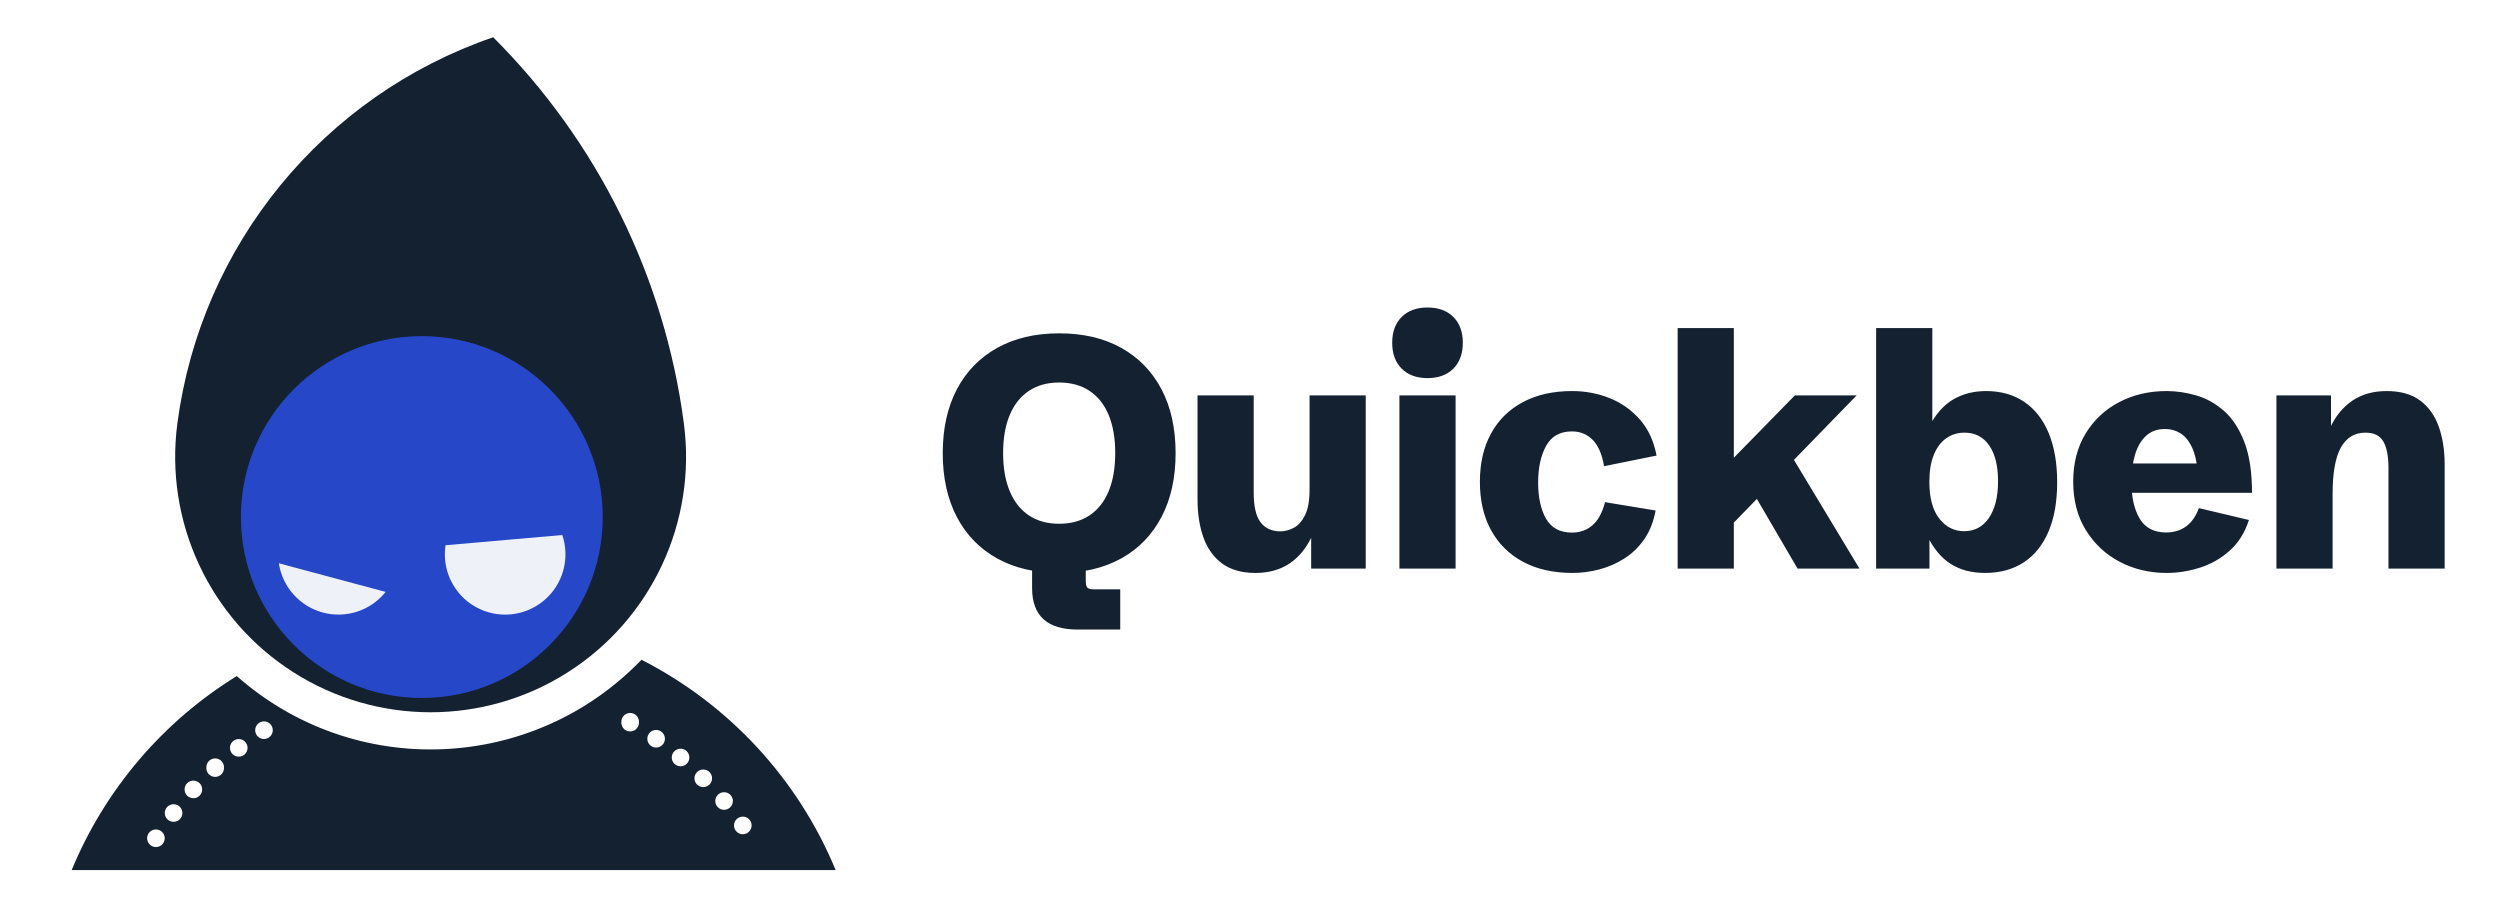
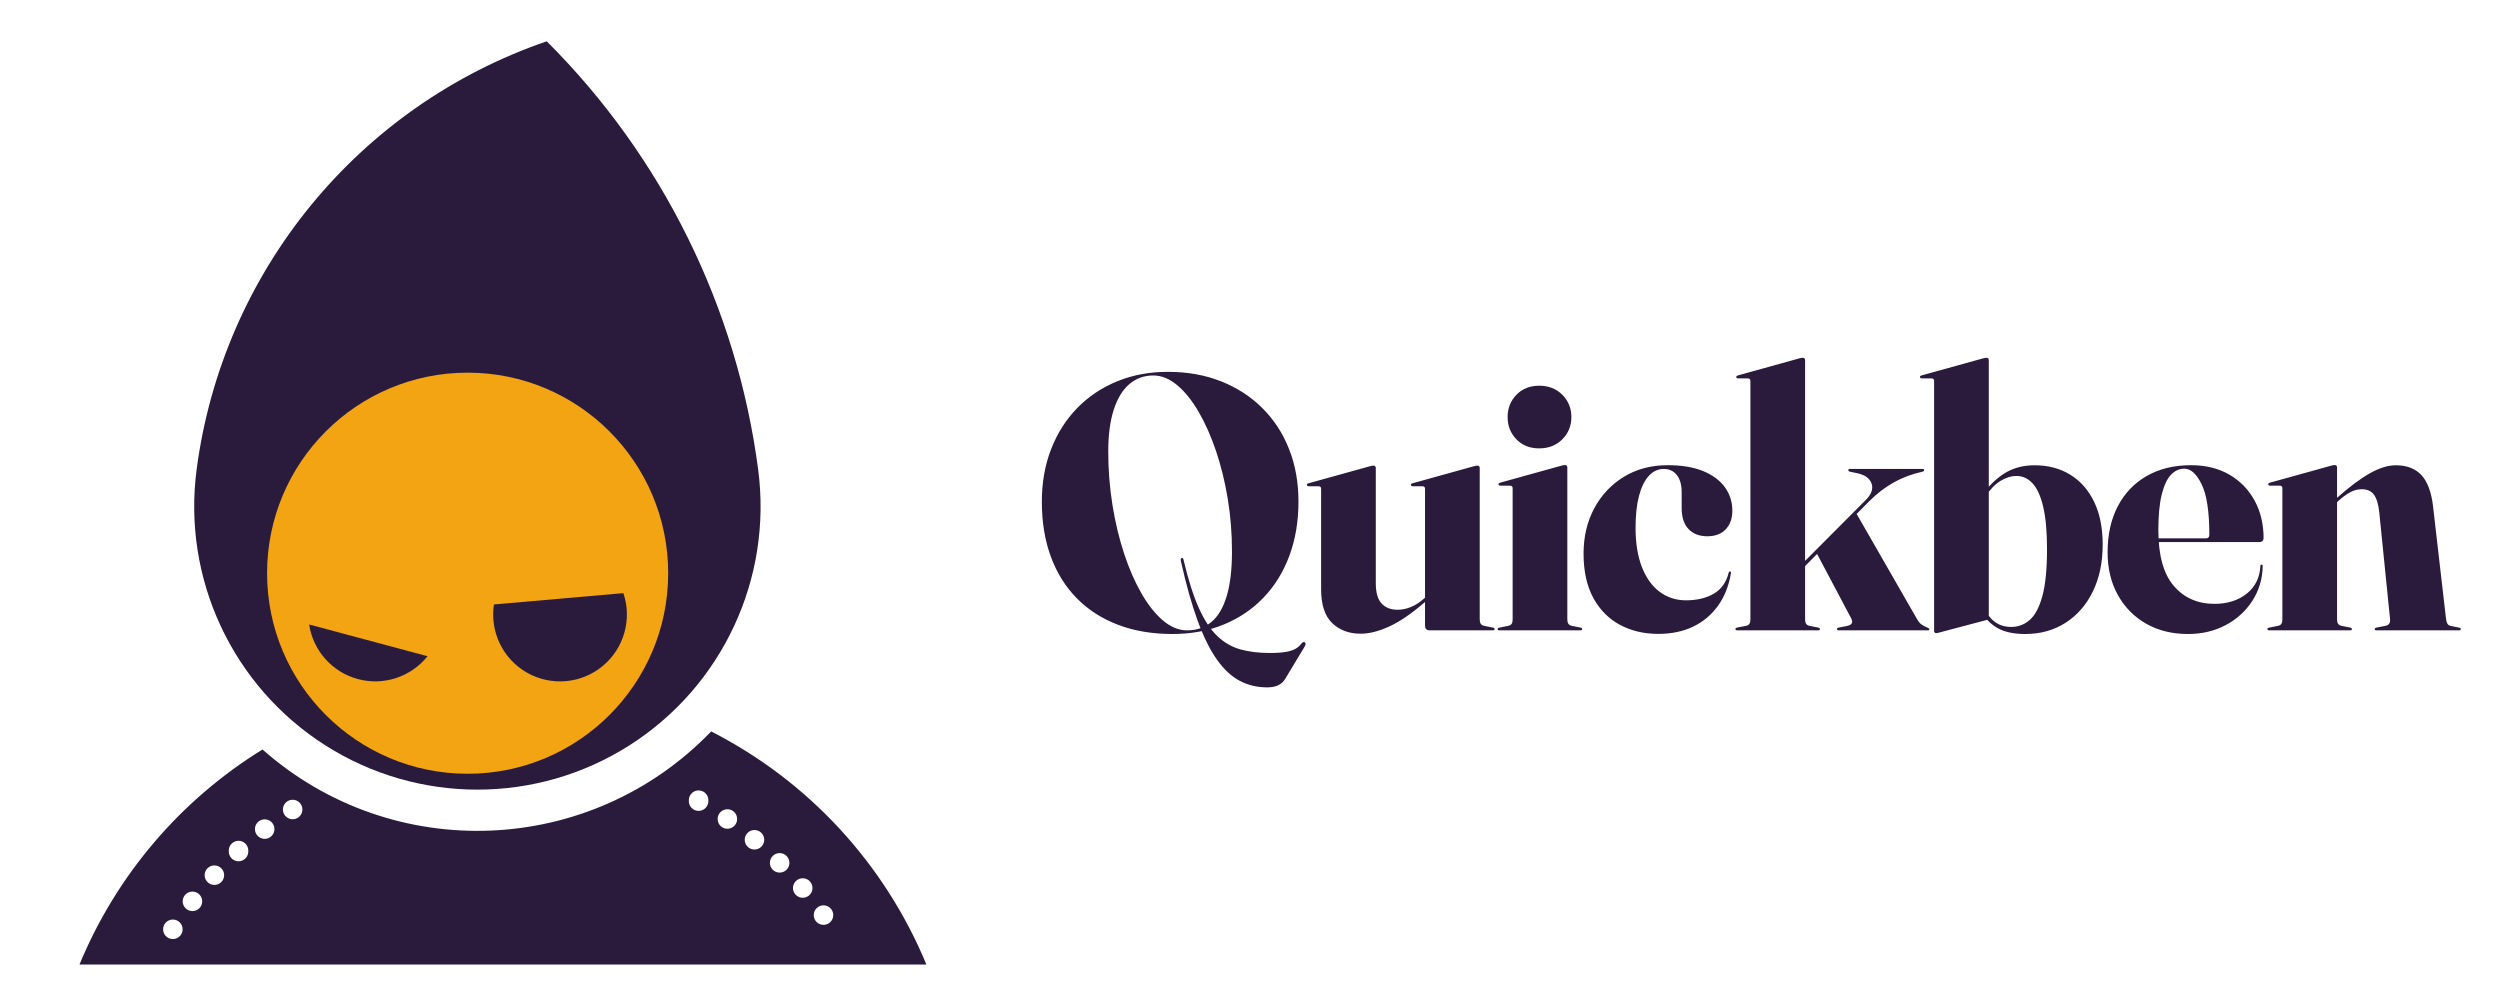
- <svg xmlns="http://www.w3.org/2000/svg" viewBox="-211.85 -224.7 1229.92 446.37" role="img" aria-label="Quickben">
-   <style>.ink{fill:#142130}.night{fill:#2747c9}.eye{fill:#eef2f8}@media (prefers-color-scheme:dark){.ink{fill:#e3e8ee}}</style>
+ <svg xmlns="http://www.w3.org/2000/svg" viewBox="-211.85 -224.7 1109.41 446.37" role="img" aria-label="Quickben">
+   <style>.ink{fill:#2a1b3d}.face{fill:#f2a413}.eye{fill:#2a1b3d}@media (prefers-color-scheme:dark){.ink{fill:#f0e8da}.face{fill:#f5b02e}.eye{fill:#170f22}}</style>
  <path class="ink" fill-rule="evenodd" d="M-176.58 203.33 A203.33 203.33 0 0 1 -95.36 107.9 A144 144 0 0 0 103.74 99.88 A203.33 203.33 0 0 1 199.25 203.33 Z M-139.47 187.69 A4.33 4.33 0 1 1 -130.81 187.69 A4.33 4.33 0 1 1 -139.47 187.69 Z M93.84 130.6 A4.33 4.33 0 1 1 102.49 130.6 A4.33 4.33 0 1 1 93.84 130.6 Z M-130.78 175.28 A4.33 4.33 0 1 1 -122.12 175.28 A4.33 4.33 0 1 1 -130.78 175.28 Z M106.61 138.74 A4.33 4.33 0 1 1 115.27 138.74 A4.33 4.33 0 1 1 106.61 138.74 Z M-121.04 163.67 A4.33 4.33 0 1 1 -112.38 163.67 A4.33 4.33 0 1 1 -121.04 163.67 Z M118.63 147.96 A4.33 4.33 0 1 1 127.29 147.96 A4.33 4.33 0 1 1 118.63 147.96 Z M-110.32 152.96 A4.33 4.33 0 1 1 -101.67 152.96 A4.33 4.33 0 1 1 -110.32 152.96 Z M129.8 158.2 A4.33 4.33 0 1 1 138.46 158.2 A4.33 4.33 0 1 1 129.8 158.2 Z M-98.72 143.22 A4.33 4.33 0 1 1 -90.06 143.22 A4.33 4.33 0 1 1 -98.72 143.22 Z M140.04 169.37 A4.33 4.33 0 1 1 148.7 169.37 A4.33 4.33 0 1 1 140.04 169.37 Z M-86.31 134.53 A4.33 4.33 0 1 1 -77.65 134.53 A4.33 4.33 0 1 1 -86.31 134.53 Z M149.26 181.39 A4.33 4.33 0 1 1 157.92 181.39 A4.33 4.33 0 1 1 149.26 181.39 Z" />
  <path class="ink" d="M124.59 -16.4 A125.67 125.67 0 1 1 -124.59 -16.4 A233 233 0 0 1 30.77 -206.37 A329 329 0 0 1 124.59 -16.4 Z" />
-   <path class="night" d="M-93.33 29.67 A89 89 0 1 1 84.67 29.67 A89 89 0 1 1 -93.33 29.67 Z" />
+   <path class="face" d="M-93.33 29.67 A89 89 0 1 1 84.67 29.67 A89 89 0 1 1 -93.33 29.67 Z" />
  <path class="eye" d="M-74.66 52.42 L-22.13 66.5 A29.67 29.67 0 0 1 -74.66 52.42 Z M7.34 43.54 L64.78 38.51 A29.67 29.67 0 1 1 7.34 43.54 Z" />
-   <path class="ink" transform="translate(247.25 55.03) scale(0.07889)" d="M901.7 380.2Q758.3 380.2 687.5 315.3Q616.8 250.4 616.8 122.5L616.8 -69.4L951.4 -69.4L951.4 73.5Q951.4 107 960.9 118.1Q970.4 129.3 1001.4 129.3L1166.4 129.3L1166.4 380.2L901.7 380.2ZM785.9 27.1Q562 27.1 398.8 -63.4Q235.6 -153.9 147.6 -321.7Q59.6 -489.5 59.6 -719.6Q59.6 -950.8 147.6 -1118Q235.7 -1285.3 398.8 -1376.2Q561.9 -1467.1 786 -1467.1Q1010.1 -1467.1 1173 -1376.3Q1335.8 -1285.4 1423.8 -1118.2Q1511.7 -951 1511.7 -720Q1511.7 -489.7 1423.7 -321.8Q1335.7 -153.9 1172.7 -63.4Q1009.7 27.1 785.9 27.1ZM785.4 -279.6Q896.6 -279.6 974.9 -331.7Q1053.2 -383.8 1094.2 -482.4Q1135.2 -581 1135.2 -720.1Q1135.2 -860 1094.2 -958.1Q1053.2 -1056.2 974.9 -1108.3Q896.6 -1160.4 785.4 -1160.4Q674.9 -1160.4 596.9 -1108.3Q518.8 -1056.2 477.5 -958.1Q436.1 -860 436.1 -720.1Q436.1 -581 477.5 -482.4Q518.8 -383.8 596.9 -331.7Q674.9 -279.6 785.4 -279.6Z M2009.5 27.1Q1880.8 27.1 1800.9 -32.5Q1721.1 -92.1 1684.7 -195.8Q1648.4 -299.4 1648.4 -430.7L1648.4 -1080L1998.7 -1080L1998.7 -474.3Q1998.7 -344.7 2041.7 -288.5Q2084.6 -232.3 2165.1 -232.3Q2205.5 -232.3 2247.4 -253.6Q2289.3 -275 2318.2 -331.7Q2347.1 -388.5 2347.1 -494.5L2347.1 -1080L2697.4 -1080L2697.4 -0L2357.1 -0L2357.1 -253.2L2364.9 -208.4Q2313.4 -94.3 2224.7 -33.6Q2135.9 27.1 2009.5 27.1Z M2907.4 -0L2907.4 -1080L3257.8 -1080L3257.8 -0L2907.4 -0ZM3082.6 -1187.9Q2980.6 -1187.9 2921.5 -1247Q2862.4 -1306.1 2862.4 -1408.1Q2862.4 -1510.3 2921.5 -1569.3Q2980.6 -1628.2 3082.6 -1628.2Q3184.8 -1628.2 3243.8 -1569.3Q3302.8 -1510.3 3302.8 -1408.1Q3302.8 -1306.1 3243.8 -1247Q3184.8 -1187.9 3082.6 -1187.9Z M3986.6 27.1Q3808.7 27.1 3679.2 -41.9Q3549.8 -110.9 3479.5 -238.5Q3409.3 -366.2 3409.3 -540.8Q3409.3 -716.1 3479.1 -843Q3549 -969.9 3678.1 -1038.5Q3807.1 -1107.1 3984.3 -1107.1Q4108.9 -1107.1 4219.3 -1062.7Q4329.7 -1018.2 4407.7 -928.9Q4485.7 -839.6 4511 -704.8L4183.6 -638.5Q4165 -749.6 4113 -802.6Q4060.9 -855.5 3982.7 -855.5Q3872.2 -855.5 3822.4 -765.5Q3772.5 -675.4 3772.5 -536.1Q3772.5 -397.3 3822 -310.9Q3871.4 -224.5 3983.5 -224.5Q4058.3 -224.5 4111.1 -269.9Q4163.8 -315.4 4189.7 -414.2L4505.1 -362.3Q4485.8 -257.5 4434.4 -183.3Q4382.9 -109.1 4310.1 -62.9Q4237.3 -16.7 4153.8 5.2Q4070.3 27.1 3986.6 27.1Z M4642.5 -0L4642.5 -1500L4992.9 -1500L4992.9 -691.3L5373.3 -1080L5758.7 -1080L5367.7 -677.9L5776.4 -0L5390.3 -0L5136.5 -434.6L4992.9 -286.7L4992.9 -0L4642.5 -0Z M6559 27.1Q6434.2 27.1 6345.1 -29.4Q6256 -85.9 6196 -210.4L6212.8 -210.5L6212.8 -0L5880.3 -0L5880.3 -1500L6230.7 -1500L6230.7 -866.8L6209.4 -882Q6269.9 -1000.8 6359.7 -1054Q6449.5 -1107.1 6566.1 -1107.1Q6704.4 -1107.1 6803.6 -1040.1Q6902.8 -973.1 6956.1 -845.7Q7009.3 -718.3 7009.3 -537.4Q7009.3 -358.1 6955.6 -231.6Q6901.8 -105.1 6801 -39Q6700.3 27.1 6559 27.1ZM6428.9 -233.1Q6527.6 -233.1 6584.1 -316.5Q6640.6 -399.9 6640.6 -544.6Q6640.6 -688 6585.5 -767.8Q6530.4 -847.7 6430.9 -847.7Q6368.2 -847.7 6318.5 -813.5Q6268.8 -779.3 6240.6 -711.1Q6212.3 -642.8 6212.3 -541.4Q6212.3 -389.7 6274.4 -311.4Q6336.5 -233.1 6428.9 -233.1Z M7692 27.1Q7531.8 27.1 7399.6 -42.2Q7267.5 -111.6 7188.4 -239.3Q7109.3 -367 7109.3 -542.1Q7109.3 -715.1 7186.4 -841.8Q7263.5 -968.4 7395.4 -1037.8Q7527.2 -1107.1 7692.1 -1107.1Q7782.8 -1107.1 7876.4 -1080Q7970 -1052.9 8048.9 -983.9Q8127.9 -914.8 8176.1 -790.6Q8224.3 -666.4 8224.3 -472.5L7334.4 -472.5L7334.4 -655.7L7910.9 -655.7L7885.7 -606.8Q7876.8 -700.9 7848.8 -758.9Q7820.7 -817 7778 -843.8Q7735.3 -870.5 7682 -870.5Q7609.1 -870.5 7562.8 -827.3Q7516.6 -784 7494.6 -709.5Q7472.5 -634.9 7472.5 -540.4Q7472.5 -397.3 7524 -311.3Q7575.4 -225.3 7688.9 -225.3Q7759.4 -225.3 7811.5 -261.8Q7863.6 -298.3 7893.1 -377.2L8205.1 -303.1Q8166.8 -184.7 8085.3 -111.9Q8003.8 -39.1 7900.2 -6Q7796.5 27.1 7692 27.1Z M8376.6 -0L8376.6 -1080L8717 -1080L8717 -828.9L8709.2 -873.7Q8760.8 -986.4 8849.5 -1046.8Q8938.2 -1107.1 9064.1 -1107.1Q9194.1 -1107.1 9273.5 -1047.5Q9353 -987.9 9389.3 -884.3Q9425.7 -780.8 9425.7 -649.3L9425.7 -0L9075.3 -0L9075.3 -627.7Q9075.3 -735.5 9044 -791.6Q9012.7 -847.7 8931.7 -847.7Q8830.5 -847.7 8778.8 -755.4Q8727 -663.1 8727 -466.7L8727 -0L8376.6 -0Z" />
+   <path class="ink" transform="translate(247.25 55.03) scale(0.08079)" d="M732.4 -1420Q892.4 -1420 1023.7 -1368.2Q1155 -1316.4 1250.6 -1221.5Q1346.2 -1126.6 1397.9 -995.9Q1449.6 -865.2 1449.6 -707.6Q1449.6 -544.6 1399.9 -410.5Q1350.2 -276.4 1258.2 -180.3Q1166.2 -84.2 1039.2 -32.1Q912.2 20 757.6 20Q591 20 458.4 -30.6Q325.8 -81.2 232.2 -176.1Q138.6 -271 89.3 -405.2Q40 -539.4 40 -706.8Q40 -864.4 90.9 -995.3Q141.8 -1126.2 234.2 -1221Q326.6 -1315.8 453.7 -1367.9Q580.8 -1420 732.4 -1420ZM1084.4 -433.6Q1084.4 -581 1061.3 -721.9Q1038.2 -862.8 996.6 -985.6Q955 -1108.4 900.4 -1201.7Q845.8 -1295 782.5 -1347.5Q719.2 -1400 652.4 -1400Q576 -1400 520.3 -1352.2Q464.6 -1304.4 434.7 -1211.2Q404.8 -1118 404.8 -982.4Q404.8 -831.8 428 -688Q451.2 -544.2 492.4 -419.9Q533.6 -295.6 588.3 -201.1Q643 -106.6 706.5 -53.3Q770 -0 837.6 -0Q917 -0 972.1 -46.6Q1027.2 -93.2 1055.8 -189.3Q1084.4 -285.4 1084.4 -433.6ZM803.2 -383Q802.2 -389 803.8 -393Q805.4 -397 808.8 -398Q812.4 -399 815.2 -395.2Q818 -391.4 819 -384.6Q857.2 -223.4 902.3 -123Q947.4 -22.6 1003.5 31Q1059.6 84.6 1130.1 104.4Q1200.6 124.2 1290.4 124.2Q1347.6 124.2 1381.5 118.2Q1415.4 112.2 1434.6 100.6Q1453.8 89 1464.8 74Q1469.6 66.8 1474.9 65Q1480.2 63.2 1484.4 65.8Q1488.8 68.4 1488.7 74.5Q1488.6 80.6 1482.6 90.8L1374.8 269.4Q1362.4 289.8 1338.2 301.5Q1314 313.2 1278 313.2Q1195.6 313.2 1127.3 277.3Q1059 241.4 1001.6 160.5Q944.2 79.6 895.4 -54.2Q846.6 -188 803.2 -383Z M2144.8 -25.6L2144.8 -165.2L2144.8 -171.4L2144.8 -777.2Q2144.8 -784.2 2141.3 -787.9Q2137.8 -791.6 2129.6 -791.6L2077.6 -791.6Q2071.8 -791.6 2069.5 -793.9Q2067.2 -796.2 2067.2 -799.6Q2067.2 -803.4 2069.9 -805.2Q2072.6 -807 2076.4 -808L2409.2 -900.4Q2419 -903.2 2423.4 -904Q2427.8 -904.8 2432.8 -904.8Q2439 -904.8 2442.1 -901.1Q2445.2 -897.4 2445.2 -892L2445.2 -59.6Q2445.2 -45 2450.8 -36.3Q2456.4 -27.6 2469.2 -24.8L2515.6 -15.6Q2522.2 -14.8 2524.5 -12.5Q2526.8 -10.2 2526.8 -7.2Q2526.8 -3.8 2524.5 -1.9Q2522.2 -0 2517.6 -0L2170 -0Q2157.6 -0 2151.2 -6.7Q2144.8 -13.4 2144.8 -25.6ZM1574 -226L1574 -777.2Q1574 -784.2 1570.4 -787.9Q1566.8 -791.6 1558.4 -791.6L1506.4 -791.6Q1500.6 -791.6 1498.3 -793.9Q1496 -796.2 1496 -799.6Q1496 -803.4 1498.7 -805.2Q1501.4 -807 1505.2 -808L1838.4 -900.4Q1849 -903.2 1853 -904Q1857 -904.8 1862 -904.8Q1868.2 -904.8 1871.3 -901.1Q1874.4 -897.4 1874.4 -892L1874.4 -257.2Q1874.4 -182.6 1905.9 -147.9Q1937.4 -113.2 1994.4 -113.2Q2030.4 -113.2 2067.3 -128.2Q2104.2 -143.2 2138 -173.6L2174.4 -205.6L2186.4 -192.8L2148.4 -159.2Q2040.6 -64.6 1952.1 -23.1Q1863.6 18.4 1791.2 18.4Q1695.6 18.4 1634.8 -39.9Q1574 -98.2 1574 -226Z M2926.4 -895.2L2926.4 -59.6Q2926.4 -45 2932 -36.3Q2937.6 -27.6 2950.4 -24.8L2996.8 -15.6Q3003.4 -14.8 3005.7 -12.5Q3008 -10.2 3008 -7.2Q3008 -3.8 3005.7 -1.9Q3003.4 -0 2998.8 -0L2552.4 -0Q2549 -0 2546.3 -1.9Q2543.6 -3.8 2543.6 -7.2Q2543.6 -9.8 2545.9 -12Q2548.2 -14.2 2554.4 -15.2L2602 -24.8Q2615.6 -27.6 2620.8 -36.3Q2626 -45 2626 -59.2L2626 -780.4Q2626 -787.4 2622.5 -791.1Q2619 -794.8 2610.8 -794.8L2558.8 -794.8Q2553 -794.8 2550.7 -797.1Q2548.4 -799.4 2548.4 -802.8Q2548.4 -806.6 2551.1 -808.4Q2553.8 -810.2 2557.6 -811.2L2890.4 -903.6Q2901 -906.4 2905 -907.2Q2909 -908 2914 -908Q2920.2 -908 2923.3 -904.3Q2926.4 -900.6 2926.4 -895.2ZM2771.8 -999.6Q2694.8 -999.6 2646.6 -1049.5Q2598.4 -1099.4 2598.4 -1171.6Q2598.4 -1244 2646.8 -1293.9Q2695.2 -1343.8 2771.8 -1343.8Q2849.6 -1343.8 2899.1 -1293.8Q2948.6 -1243.8 2948.6 -1171.6Q2948.6 -1099.4 2899 -1049.5Q2849.4 -999.6 2771.8 -999.6Z M3832.8 -657.4Q3832.8 -593.4 3796.5 -555.1Q3760.2 -516.8 3695.4 -516.8Q3629.6 -516.8 3592 -556.6Q3554.4 -596.4 3554.4 -672L3554.4 -758.4Q3554.4 -819.8 3527.8 -853.2Q3501.2 -886.6 3456 -886.6Q3408.8 -886.6 3373.7 -848.2Q3338.6 -809.8 3319.9 -737.8Q3301.2 -665.8 3301.2 -564.8Q3301.2 -435 3336.8 -345.7Q3372.4 -256.4 3434.9 -210.7Q3497.4 -165 3578 -165Q3668.2 -165 3730.6 -201.2Q3793 -237.4 3812.6 -316.4Q3813.6 -320.8 3815.8 -322.6Q3818 -324.4 3820.6 -323.6Q3823.4 -322.8 3824.7 -320.1Q3826 -317.4 3825 -313Q3806.8 -207.8 3753.1 -133.7Q3699.4 -59.6 3616.5 -20.1Q3533.6 19.4 3426.2 19.4Q3308.2 19.4 3215.4 -30.3Q3122.6 -80 3069.1 -178.2Q3015.6 -276.4 3015.6 -421.2Q3015.6 -561.8 3074.7 -671.2Q3133.8 -780.6 3237.8 -843.9Q3341.8 -907.2 3477.4 -907.2Q3594.6 -907.2 3673.4 -874.4Q3752.2 -841.6 3792.5 -785.2Q3832.8 -728.8 3832.8 -657.4Z M3858.4 -0Q3855 -0 3852.3 -1.9Q3849.6 -3.8 3849.6 -7.2Q3849.6 -10 3852.3 -12.5Q3855 -15 3862 -16L3908 -24.8Q3921.6 -27.6 3926.8 -36.3Q3932 -45 3932 -59.2L3932 -1369.6Q3932 -1376.6 3928.5 -1380.3Q3925 -1384 3916.8 -1384L3864.8 -1384Q3859 -1384 3856.7 -1386.3Q3854.4 -1388.6 3854.4 -1392Q3854.4 -1395.8 3857.1 -1397.6Q3859.8 -1399.4 3863.6 -1400.4L4196.4 -1492.8Q4207 -1495.6 4211 -1496.4Q4215 -1497.2 4220 -1497.2Q4226.2 -1497.2 4229.3 -1493.5Q4232.4 -1489.8 4232.4 -1484.4L4232.4 -59.6Q4232.4 -45 4238 -36.3Q4243.6 -27.6 4256.4 -24.8L4302.8 -15.6Q4314 -13.2 4314 -7.2Q4314 -0 4304.8 -0L3858.4 -0ZM4187.6 -336.6L4563.6 -714Q4612.8 -762.6 4597.7 -806Q4582.6 -849.4 4519.4 -863L4480.8 -871Q4474.4 -872.8 4472 -875Q4469.6 -877.2 4469.6 -879.4Q4469.6 -883.8 4472.4 -885.3Q4475.2 -886.8 4479.2 -886.8L4876.4 -886.8Q4881.6 -886.8 4884 -885.3Q4886.4 -883.8 4886.4 -879.4Q4886.4 -876.4 4883.8 -874.5Q4881.2 -872.6 4874 -870.8Q4790.6 -852.4 4718.9 -812.3Q4647.2 -772.2 4583 -707.6L4201.2 -321.6L4187.6 -336.6ZM4510.2 -648.8L4847 -62.4Q4858.8 -41.6 4871.6 -32.3Q4884.4 -23 4903.4 -15.6Q4911 -12.2 4912.9 -10.3Q4914.8 -8.4 4914.8 -5.6Q4914.8 -3 4912.6 -1.5Q4910.4 -0 4905.8 -0L4416.6 -0Q4413 -0 4410.3 -1.8Q4407.6 -3.6 4407.6 -7.2Q4407.6 -10 4410.2 -12.4Q4412.8 -14.8 4419.2 -15.6L4460 -23.6Q4482.8 -28 4488.7 -38.5Q4494.6 -49 4484.8 -67.4L4294.2 -427.4L4510.2 -648.8Z M5241.4 -1484.4L5241.4 -60L4973.4 10.8Q4968.4 12.2 4963 13.7Q4957.6 15.2 4953 15.2Q4948 15.2 4944.5 12.1Q4941 9 4941 4.4L4941 -1369.6Q4941 -1376.6 4937.5 -1380.3Q4934 -1384 4925.8 -1384L4873.8 -1384Q4868 -1384 4865.7 -1386.3Q4863.4 -1388.6 4863.4 -1392Q4863.4 -1395.8 4866.1 -1397.6Q4868.8 -1399.4 4872.6 -1400.4L5205.4 -1492.8Q5216 -1495.6 5220 -1496.4Q5224 -1497.2 5229 -1497.2Q5235.2 -1497.2 5238.3 -1493.5Q5241.4 -1489.8 5241.4 -1484.4ZM5222.2 -734.8L5208.6 -750Q5273.2 -832.6 5339.9 -869.7Q5406.6 -906.8 5492.6 -906.8Q5604.6 -906.8 5689 -854.9Q5773.4 -803 5820.2 -705.7Q5867 -608.4 5867 -471.6Q5867 -323.8 5812.7 -213Q5758.4 -102.2 5662.4 -41.1Q5566.4 20 5441.8 20Q5346.6 20 5289 -12.8Q5231.4 -45.6 5195.8 -110L5218.2 -120.4Q5240 -71.2 5276.8 -45Q5313.6 -18.8 5365.4 -18.8Q5421.8 -18.8 5466.1 -57.1Q5510.4 -95.4 5535.8 -188.8Q5561.2 -282.2 5561.2 -445.6Q5561.2 -591.4 5540.1 -679.6Q5519 -767.8 5481.5 -807.9Q5444 -848 5393.8 -848Q5349.6 -848 5305.3 -820.7Q5261 -793.4 5222.2 -734.8Z M6750.8 -506.4Q6750.8 -497.2 6744.8 -491Q6738.8 -484.8 6725.6 -484.8L6102.8 -484.8L6102.8 -505.6L6435.6 -505.6Q6452.8 -505.6 6452.8 -526Q6452.8 -715.4 6410.8 -801.7Q6368.8 -888 6315.6 -888Q6274 -888 6242 -854.5Q6210 -821 6191.4 -746.4Q6172.8 -671.8 6172.8 -549.6Q6172.8 -343 6257.5 -244.3Q6342.2 -145.6 6481 -145.6Q6588.2 -145.6 6658.5 -202Q6728.8 -258.4 6733.2 -353.8Q6733.4 -358.4 6735.6 -359.9Q6737.8 -361.4 6738.8 -361.4Q6741.6 -361.4 6743.9 -359.5Q6746.2 -357.6 6746 -351.8Q6743.2 -245.6 6688.7 -161.5Q6634.2 -77.4 6542.4 -28.7Q6450.6 20 6335.4 20Q6205.6 20 6106.2 -36.4Q6006.8 -92.8 5950.4 -194.1Q5894 -295.4 5894 -428.8Q5894 -574.8 5950.3 -682.2Q6006.6 -789.6 6109.7 -848.4Q6212.8 -907.2 6352 -907.2Q6474.2 -907.2 6563.6 -854.9Q6653 -802.6 6701.9 -712Q6750.8 -621.4 6750.8 -506.4Z M7154.4 -895.2L7154.4 -59.6Q7154.4 -45 7160 -36.3Q7165.6 -27.6 7178.4 -24.8L7224.8 -15.6Q7236 -13.2 7236 -7.2Q7236 -0 7226.8 -0L6780.4 -0Q6777 -0 6774.3 -1.9Q6771.6 -3.8 6771.6 -7.2Q6771.6 -9.8 6773.9 -12Q6776.2 -14.2 6782.4 -15.2L6830 -24.8Q6843.6 -27.6 6848.8 -36.3Q6854 -45 6854 -59.2L6854 -780.4Q6854 -787.4 6850.5 -791.1Q6847 -794.8 6838.8 -794.8L6786.8 -794.8Q6781 -794.8 6778.7 -797.1Q6776.4 -799.4 6776.4 -802.8Q6776.4 -806.6 6779.1 -808.4Q6781.8 -810.2 6785.6 -811.2L7118.4 -903.6Q7129 -906.4 7133 -907.2Q7137 -908 7142 -908Q7148.2 -908 7151.3 -904.3Q7154.4 -900.6 7154.4 -895.2ZM7129.6 -682.8L7117.6 -695.6L7155.6 -729.2Q7257.4 -819.4 7335.2 -863.1Q7413 -906.8 7477.2 -906.8Q7567.4 -906.8 7617.6 -852.9Q7667.8 -799 7681.6 -681.6L7753 -62.4Q7755 -46.4 7760.5 -36.6Q7766 -26.8 7780.2 -24L7823.4 -15.2Q7829.6 -14.4 7831.9 -12.2Q7834.2 -10 7834.2 -7.2Q7834.2 -3.8 7831.9 -1.9Q7829.6 -0 7825 -0L7370.6 -0Q7361 -0 7361 -7.2Q7361 -12.8 7372.6 -15.6L7419.8 -24.8Q7435 -27.6 7441.2 -37.4Q7447.4 -47.2 7445.4 -62.4L7386 -650.4Q7378.8 -715.4 7356.9 -745.3Q7335 -775.2 7289.2 -775.2Q7258.2 -775.2 7228.4 -759.6Q7198.6 -744 7166 -714.8L7129.6 -682.8Z" />
</svg>
